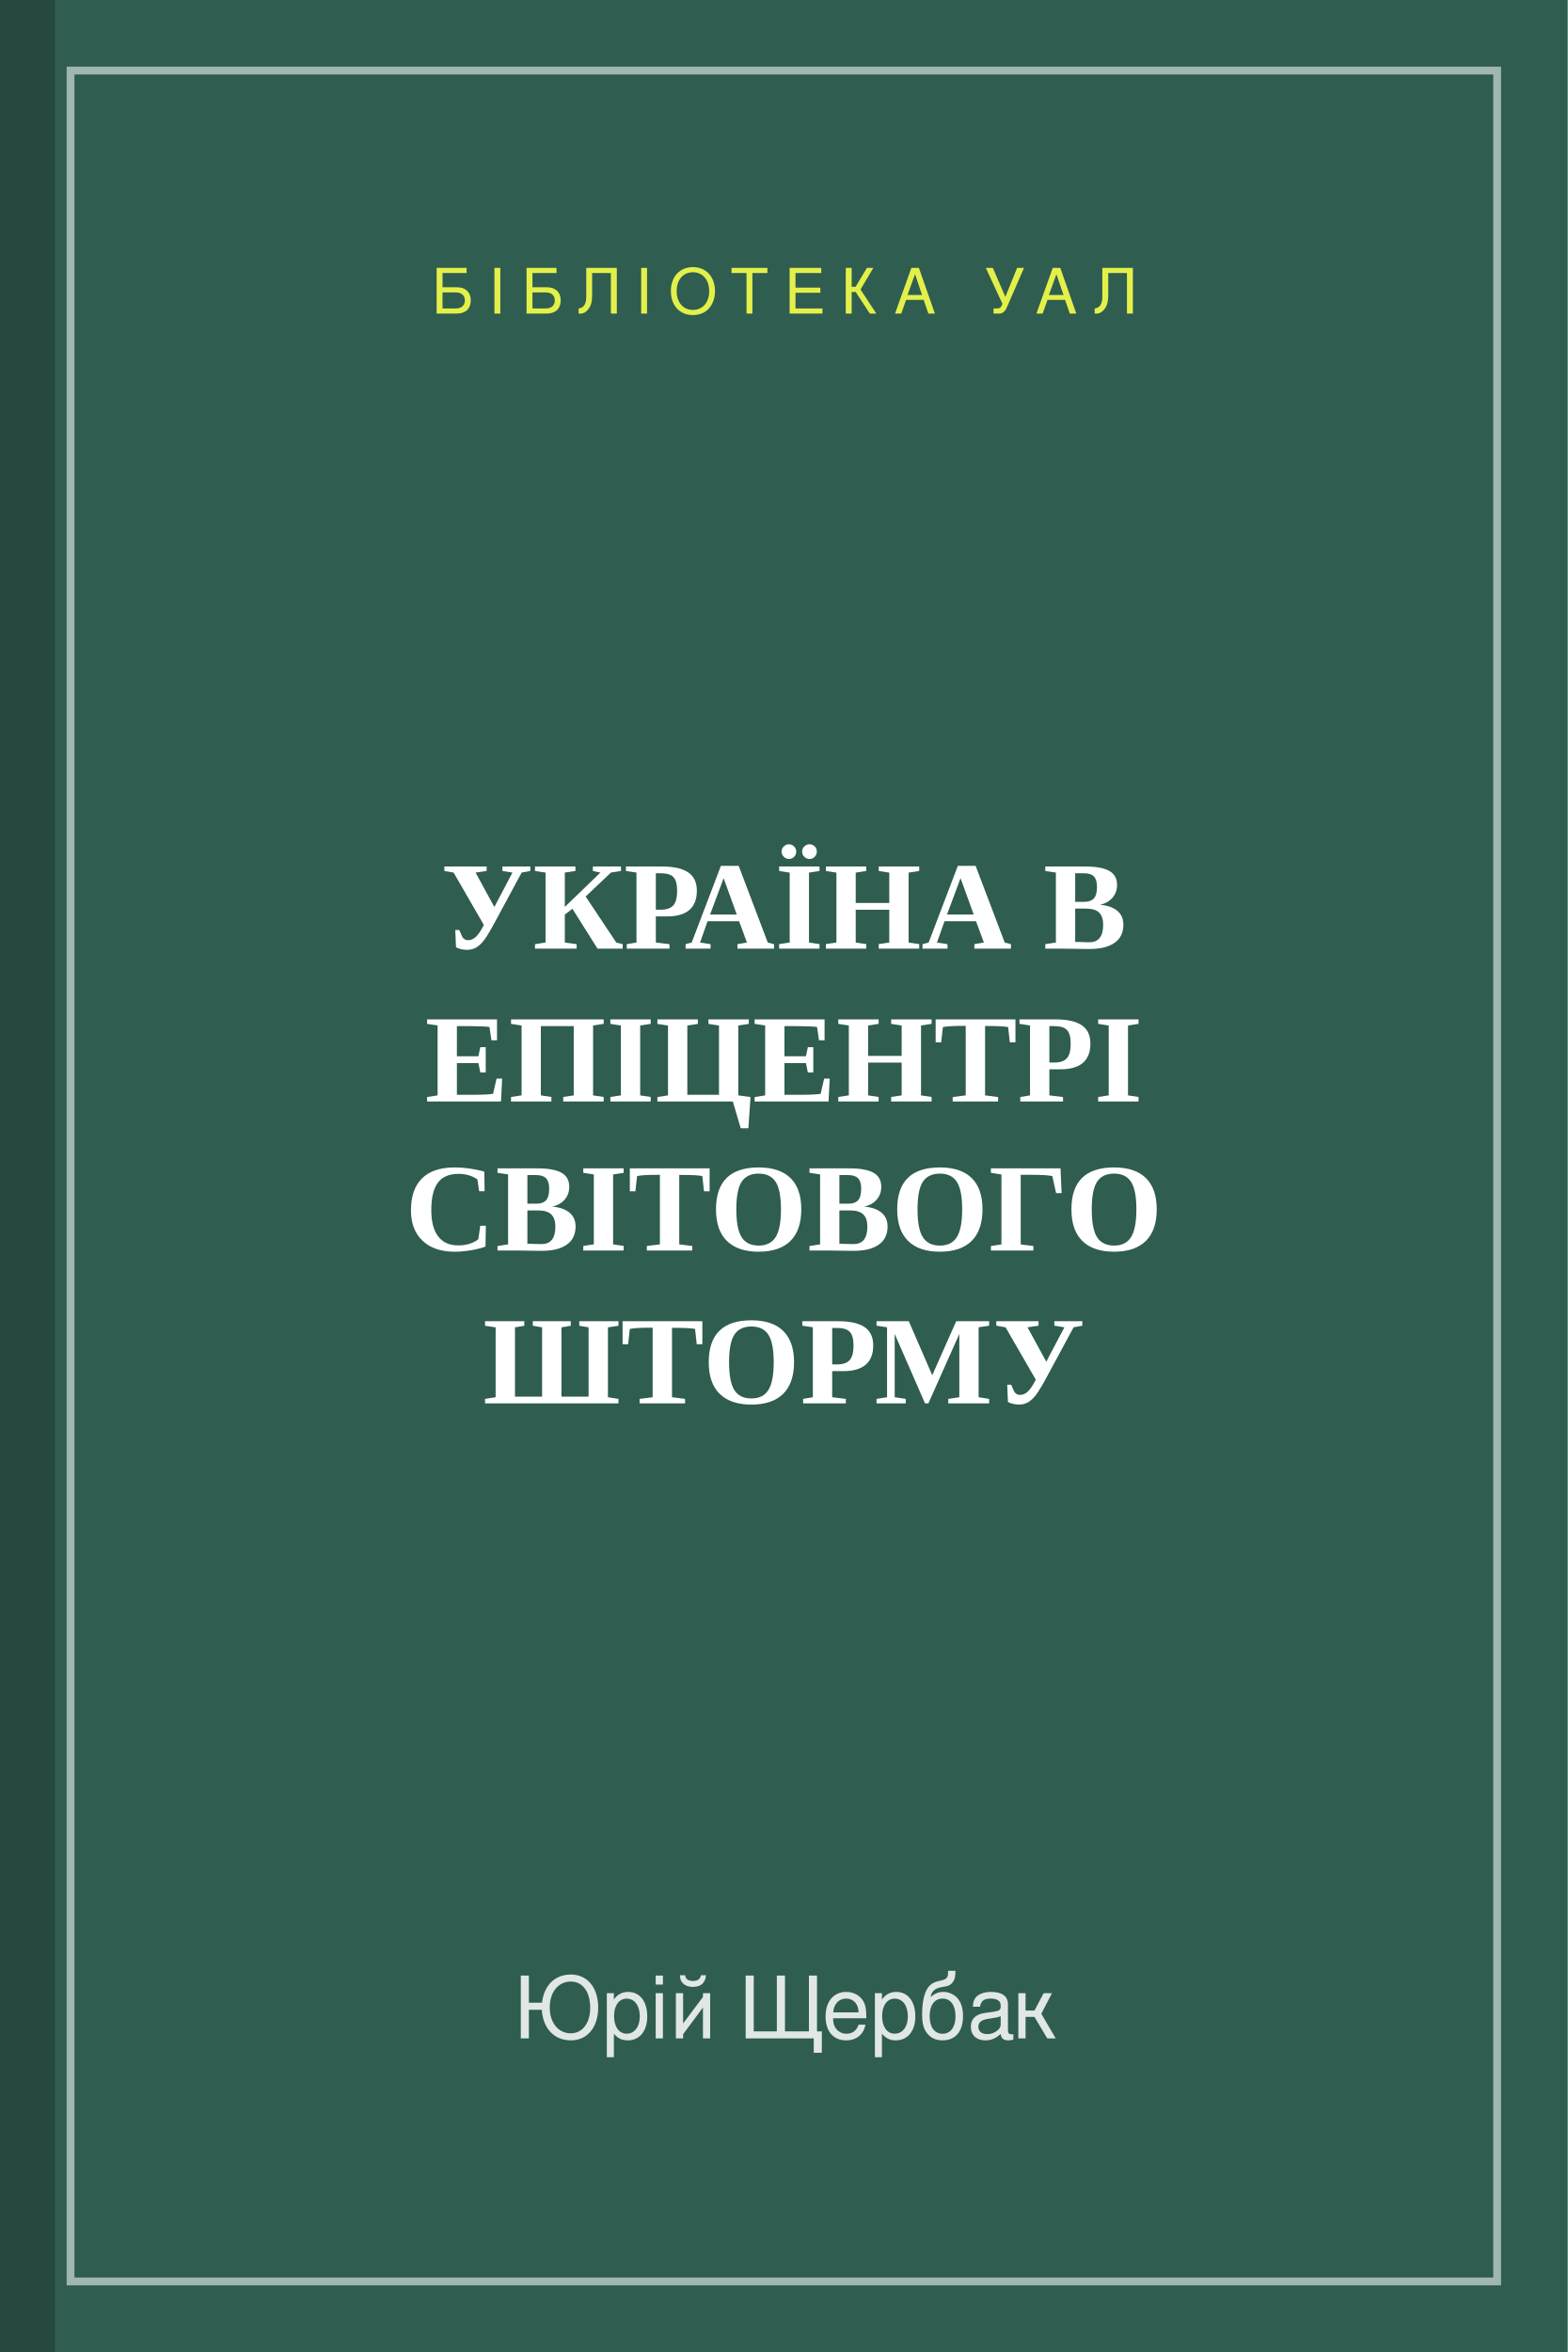
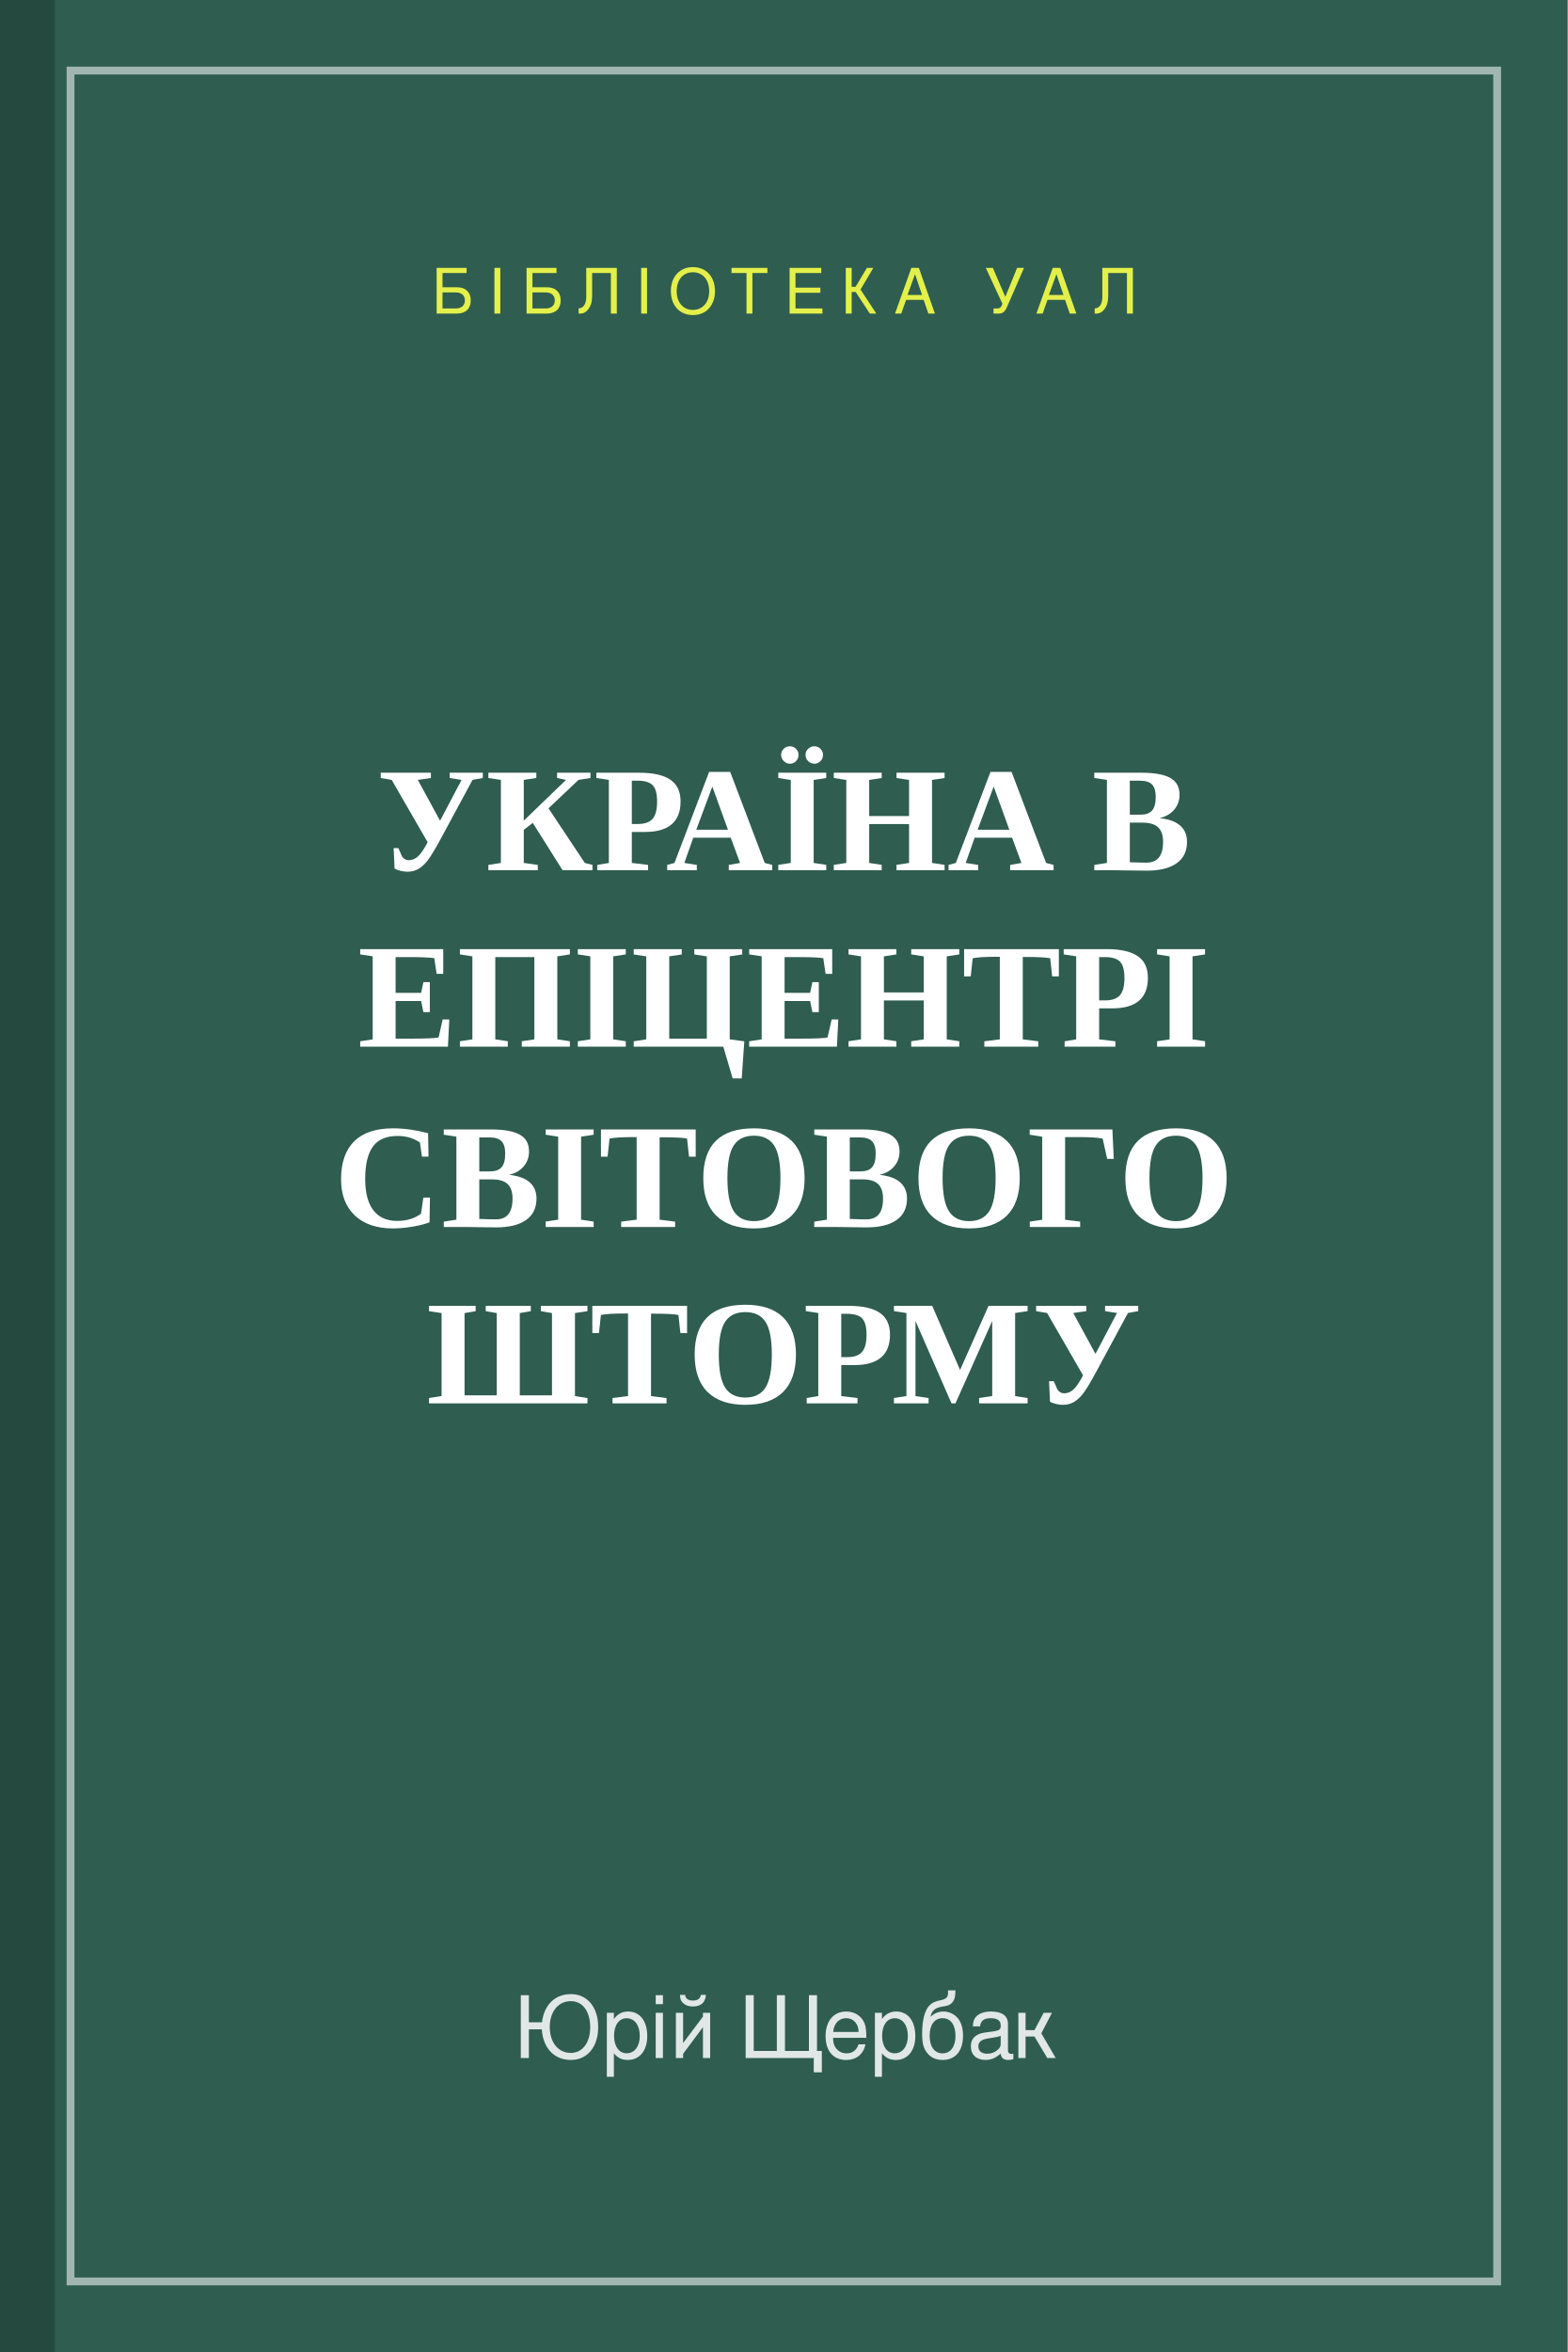
<svg xmlns="http://www.w3.org/2000/svg" viewBox="0 0 400 600" width="400" height="600">
  <rect width="400" height="600" fill="#2f5d50" />
  <rect x="18" y="18" width="364" height="564" fill="none" stroke="#fff" stroke-opacity=".55" stroke-width="2" />
  <rect x="0" y="0" width="14" height="600" fill="#000" fill-opacity=".22" />
  <g fill="#fff" font-family="Georgia, 'Times New Roman', serif" font-weight="700" text-anchor="middle">
-     <text x="200" y="242" font-size="32">УКРАЇНА В</text>
-     <text x="200" y="281" font-size="32">ЕПІЦЕНТРІ</text>
-     <text x="200" y="319" font-size="32">СВІТОВОГО</text>
-     <text x="200" y="358" font-size="32">ШТОРМУ</text>
+     <text x="200" y="222" font-size="38">УКРАЇНА В</text>
+     <text x="200" y="267" font-size="38">ЕПІЦЕНТРІ</text>
+     <text x="200" y="313" font-size="38">СВІТОВОГО</text>
+     <text x="200" y="358" font-size="38">ШТОРМУ</text>
  </g>
-   <text x="200" y="520" fill="#fff" fill-opacity=".85" font-family="Helvetica, Arial, sans-serif" font-size="22" text-anchor="middle">Юрій Щербак</text>
+   <g fill="#fff" fill-opacity=".85" font-family="Helvetica, Arial, sans-serif" text-anchor="middle">
+     <text x="200" y="525" font-size="22">Юрій Щербак</text>
+   </g>
  <text x="200" y="80" fill="#e4f04a" font-family="Helvetica, Arial, sans-serif" font-size="16" letter-spacing="4" text-anchor="middle">БІБЛІОТЕКА УАЛ</text>
</svg>
